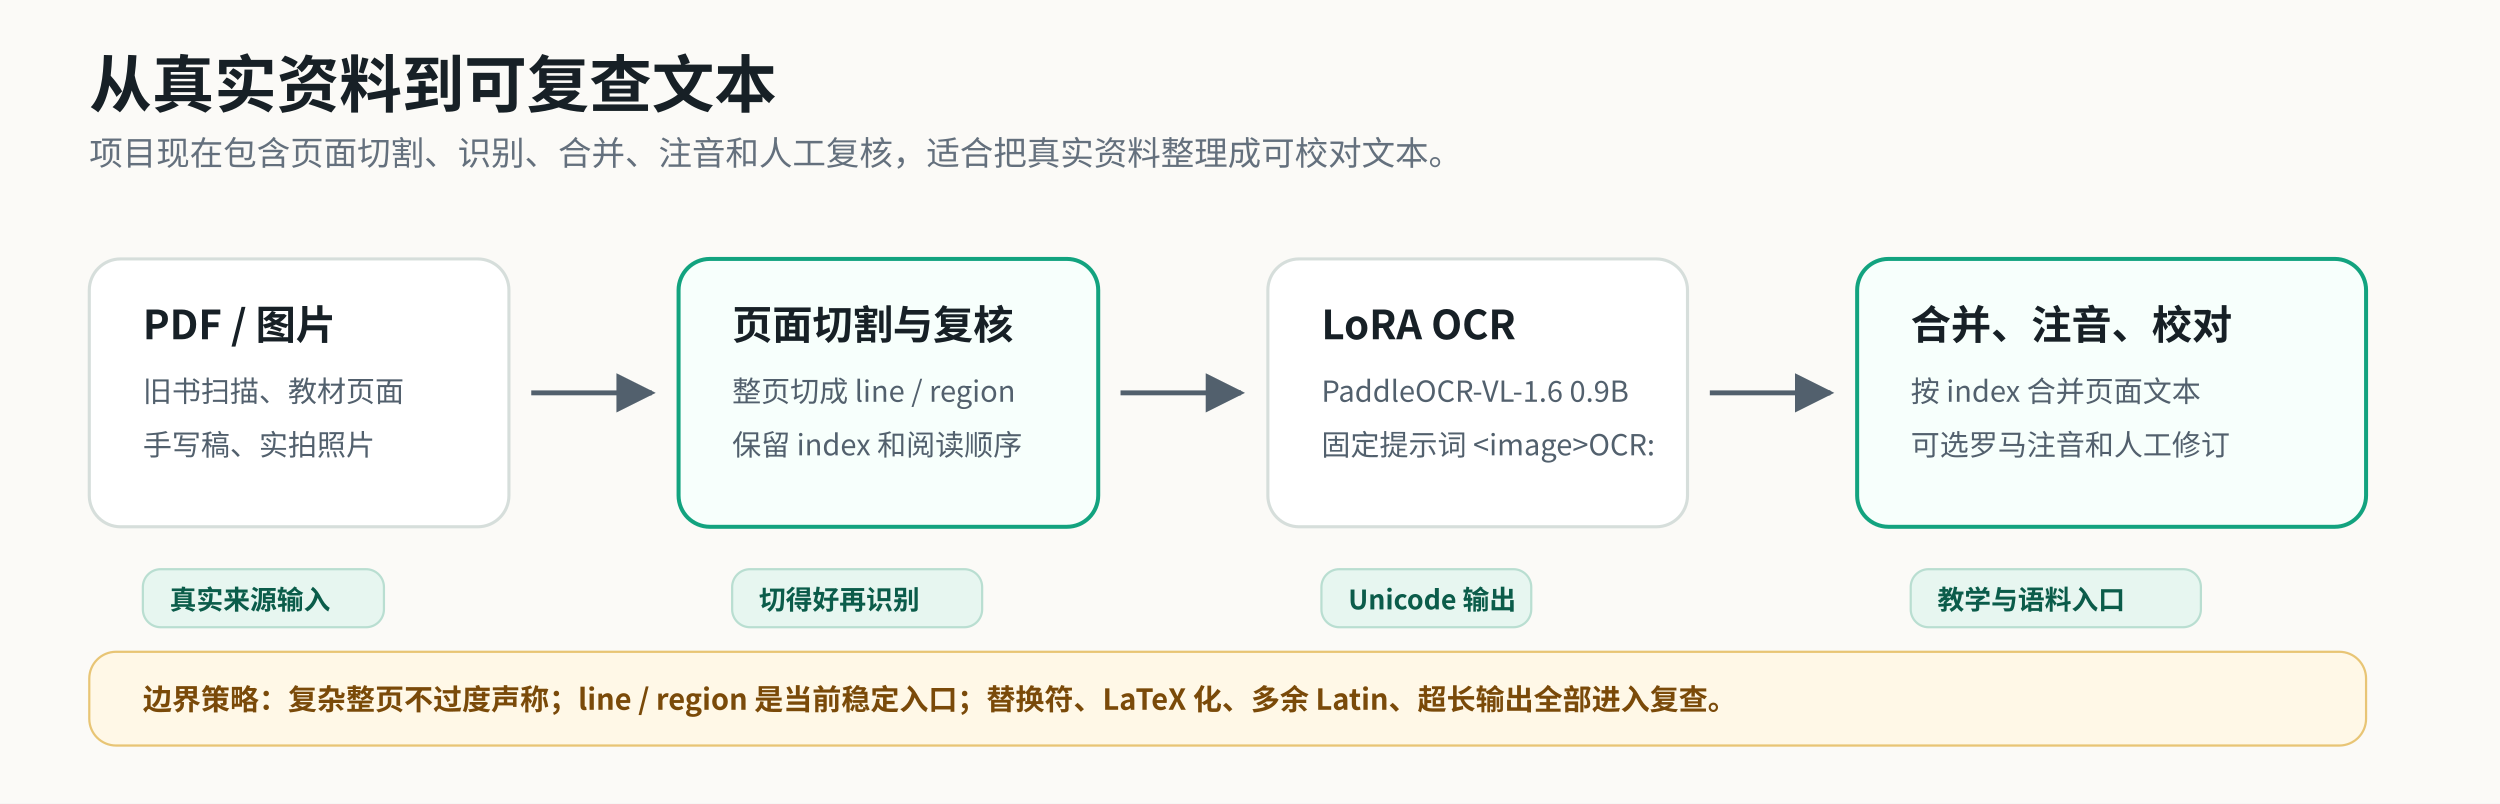
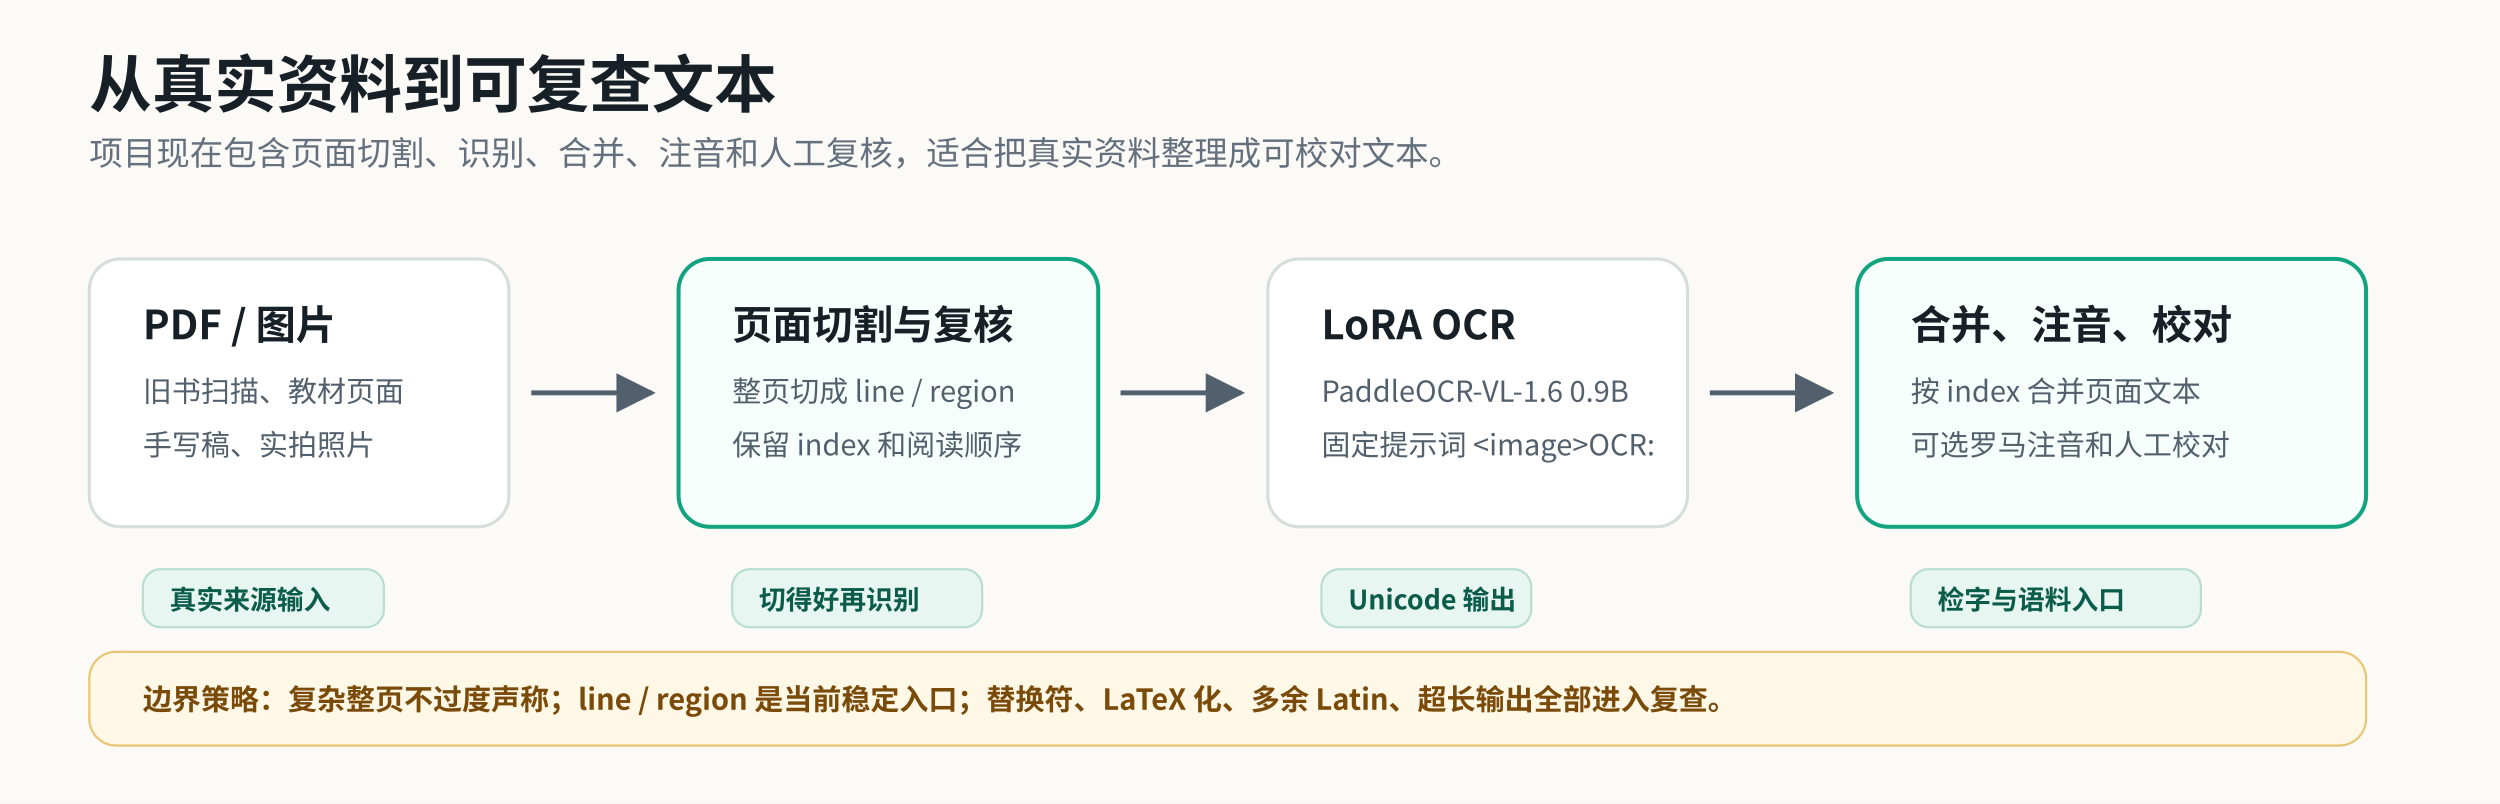
<svg xmlns="http://www.w3.org/2000/svg" width="1120" height="360" viewBox="0 0 1120 360" role="img" aria-labelledby="title desc">
  <defs>
    <marker id="arrow" viewBox="0 0 10 10" refX="9" refY="5" markerWidth="8" markerHeight="8" orient="auto-start-reverse">
      <path d="M 0 0 L 10 5 L 0 10 z" fill="#52606d" />
    </marker>
    <style>
      text{font-family:-apple-system,BlinkMacSystemFont,"Segoe UI","Noto Sans CJK SC","PingFang SC","Microsoft YaHei",Arial,sans-serif}
      .bg{fill:#fbfaf7}
      .title{font-size:28px;font-weight:760;fill:#172026}
      .sub{font-size:15px;fill:#64707d}
      .card{fill:#fff;stroke:#d6dedb;stroke-width:1.4;rx:14}
      .card-main{fill:#f7fffc;stroke:#12a37f;stroke-width:1.8;rx:14}
      .label{font-size:18px;font-weight:760;fill:#172026}
      .body{font-size:13px;fill:#52606d}
      .tag{font-size:12px;font-weight:720;fill:#0b5c4a}
      .chip{fill:#e7f6f0;stroke:#b9ded1;rx:8}
      .risk{font-size:13px;fill:#7a4a09;font-weight:720}
      .riskbox{fill:#fff8e7;stroke:#e8c575;rx:12}
      .line{stroke:#52606d;stroke-width:2.2;fill:none;marker-end:url(#arrow)}
    </style>
  </defs>
  <rect class="bg" width="1120" height="360" />
  <text class="title" x="40" y="48">从真实资料到可复查文本</text>
  <text class="sub" x="40" y="74">项目现在包含页面切割、识别、合并、注音和人工复核，适合把真实资料整理成可校对文本。</text>
  <rect class="card" x="40" y="116" width="188" height="120" />
  <text class="label" x="64" y="152">PDF / 图片</text>
  <text class="body" x="64" y="180">旧书扫描、教材页面</text>
  <text class="body" x="64" y="204">手写稿、实拍照片</text>
  <rect class="chip" x="64" y="255" width="108" height="26" />
  <text class="tag" x="76" y="273">真实来源输入</text>
  <path class="line" d="M 238 176 H 292" />
  <rect class="card-main" x="304" y="116" width="188" height="120" />
  <text class="label" x="328" y="152">页面切割与复核</text>
  <text class="body" x="328" y="180">整页切成 line / region</text>
  <text class="body" x="328" y="204">保留 index 和阅读顺序</text>
  <rect class="chip" x="328" y="255" width="112" height="26" />
  <text class="tag" x="340" y="273">切得好再识别</text>
  <path class="line" d="M 502 176 H 556" />
  <rect class="card" x="568" y="116" width="188" height="120" />
  <text class="label" x="592" y="152">LoRA OCR</text>
  <text class="body" x="592" y="180">PaddleOCR-VL-1.6 0.9B</text>
  <text class="body" x="592" y="204">固定提示词 &lt;image&gt;OCR:</text>
  <rect class="chip" x="592" y="255" width="94" height="26" />
  <text class="tag" x="604" y="273">Unicode 输出</text>
  <path class="line" d="M 766 176 H 820" />
  <rect class="card-main" x="832" y="116" width="228" height="120" />
  <text class="label" x="856" y="152">合并、注音、校对</text>
  <text class="body" x="856" y="180">按 index 合并页面文本</text>
-   <text class="body" x="856" y="204">可选罗马注音和人工修订</text>
+   <text class="body" x="856" y="204">可选罗马注音和人工校对</text>
  <rect class="chip" x="856" y="255" width="130" height="26" />
-   <text class="tag" x="868" y="273">教学与语料入口</text>
+   <text class="tag" x="868" y="273">检字与语料入口</text>
  <rect class="riskbox" x="40" y="292" width="1020" height="42" />
  <text class="risk" x="64" y="318">边界策略：复杂整页不过度声称；line / region 是当前稳定入口；替换符、LaTeX 化、多余 Latin、超长输出全部进入复查。</text>
</svg>
